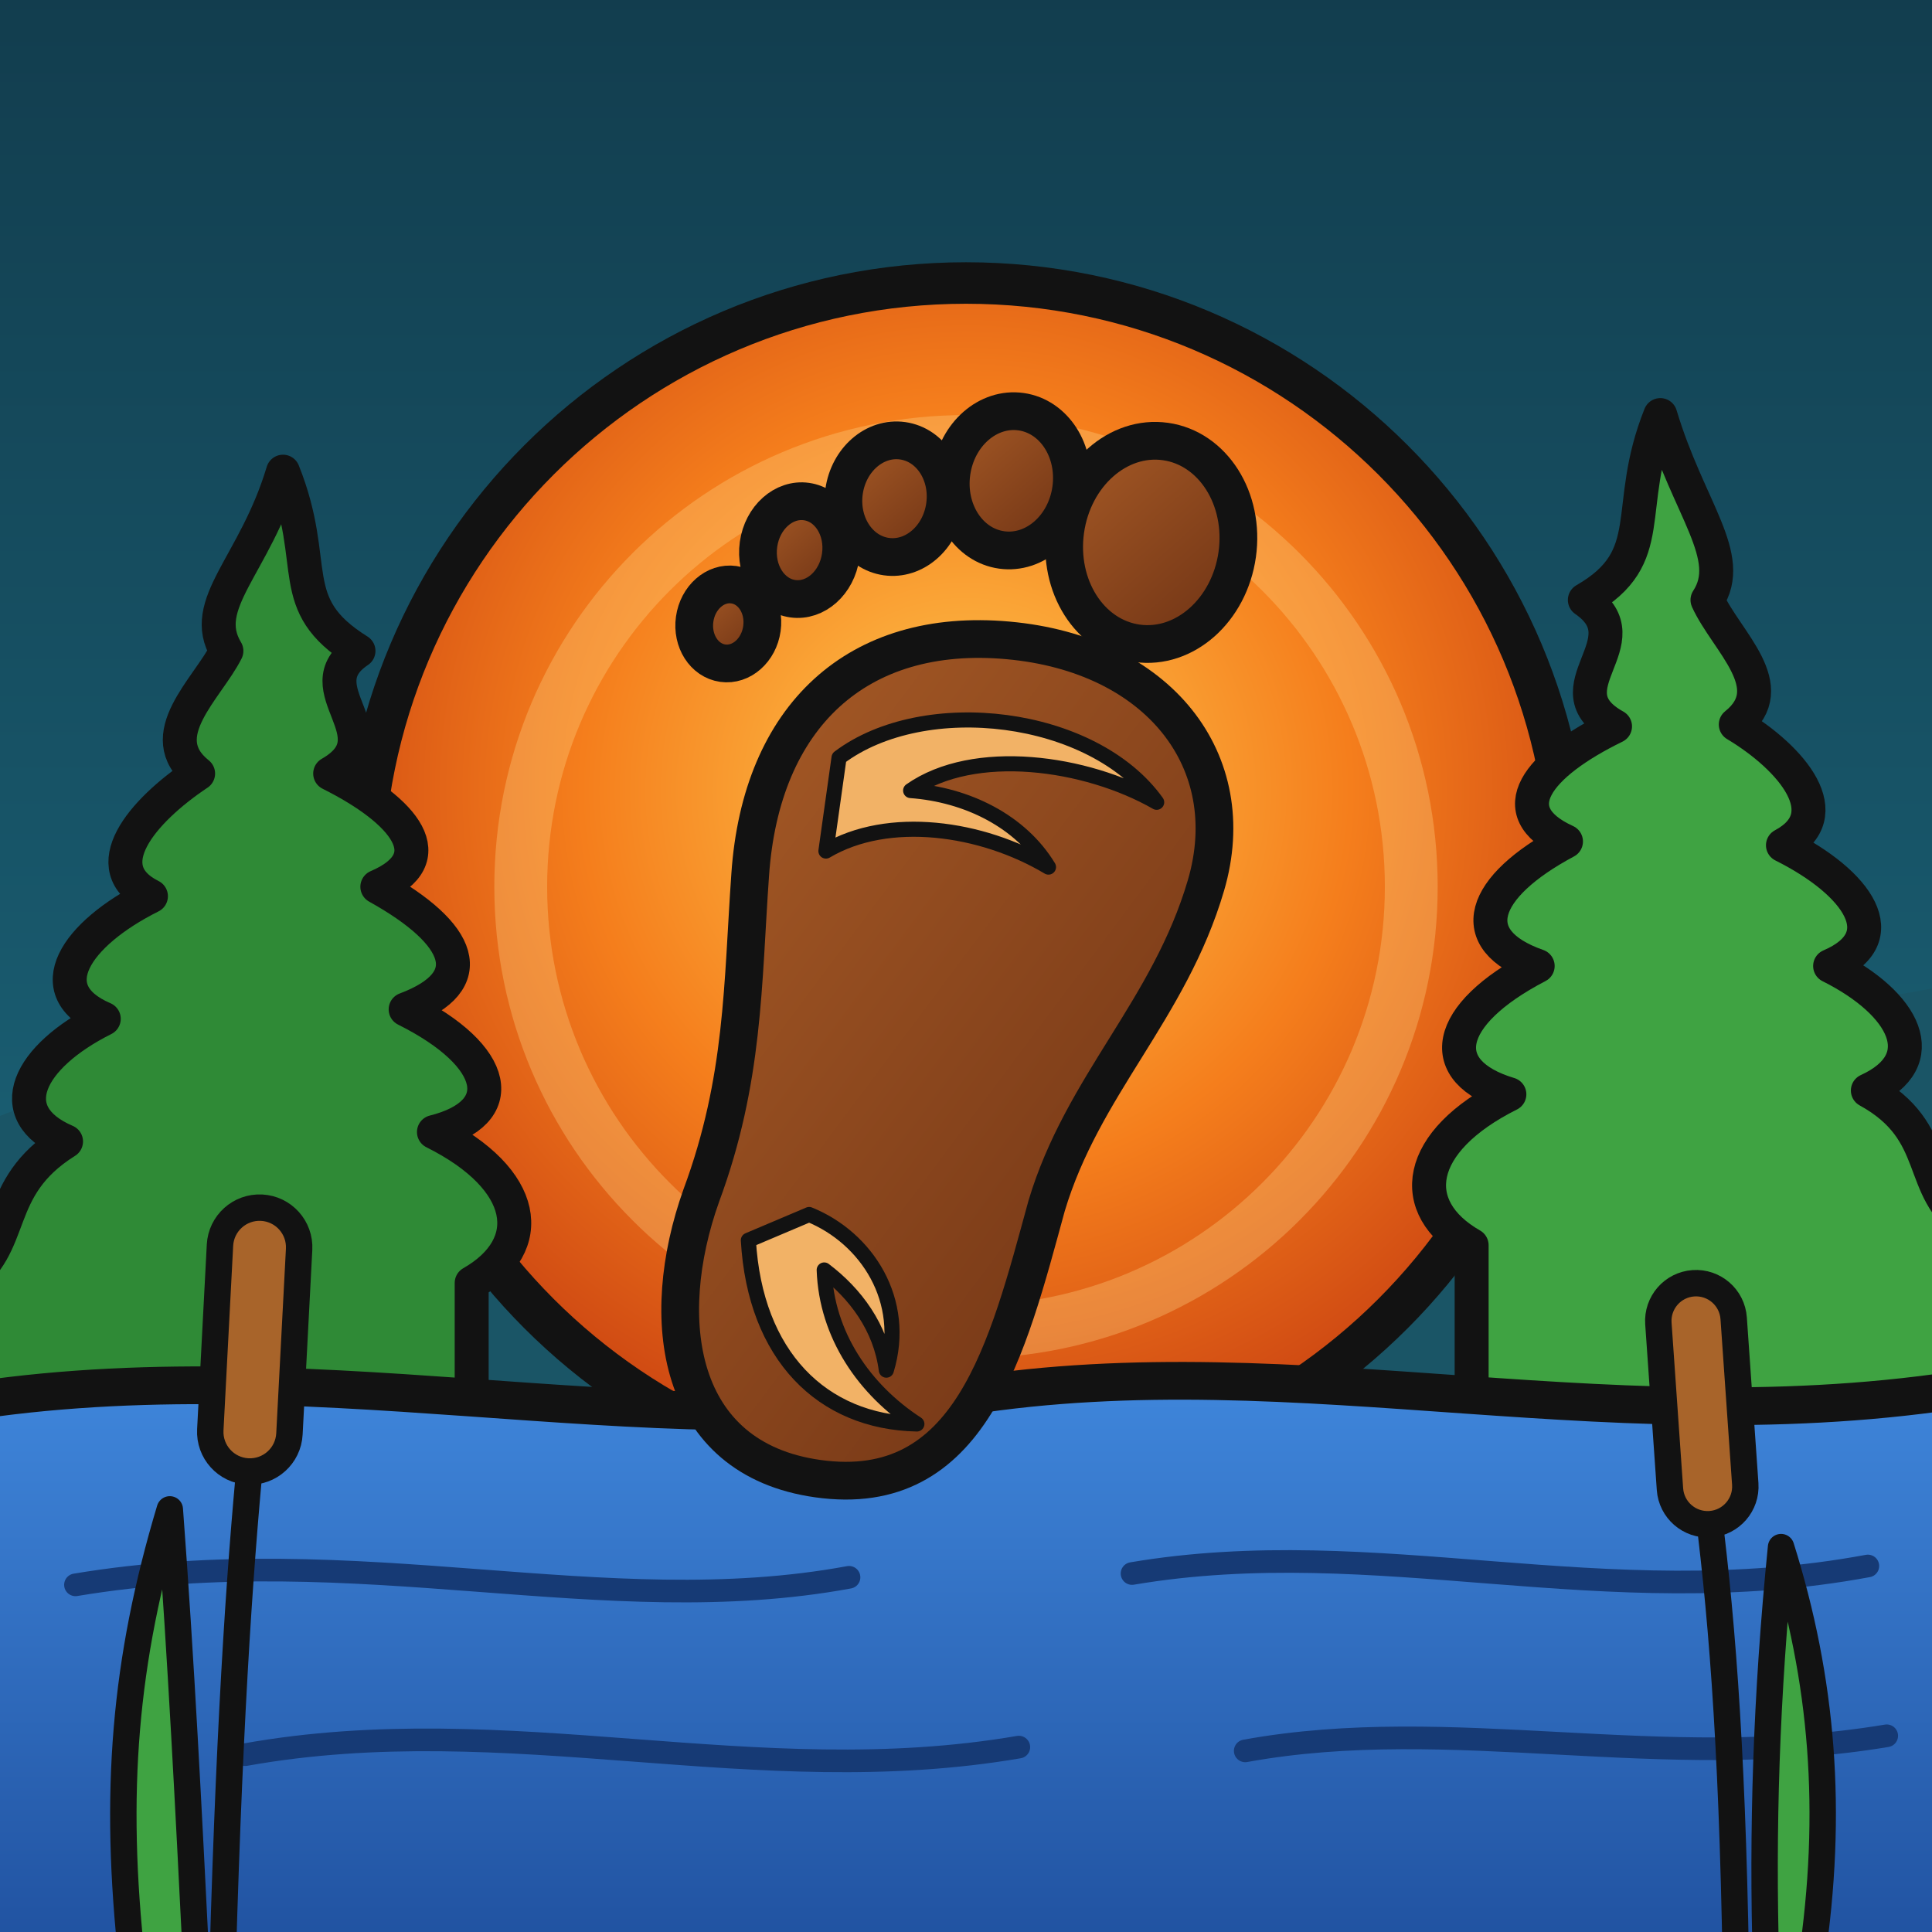
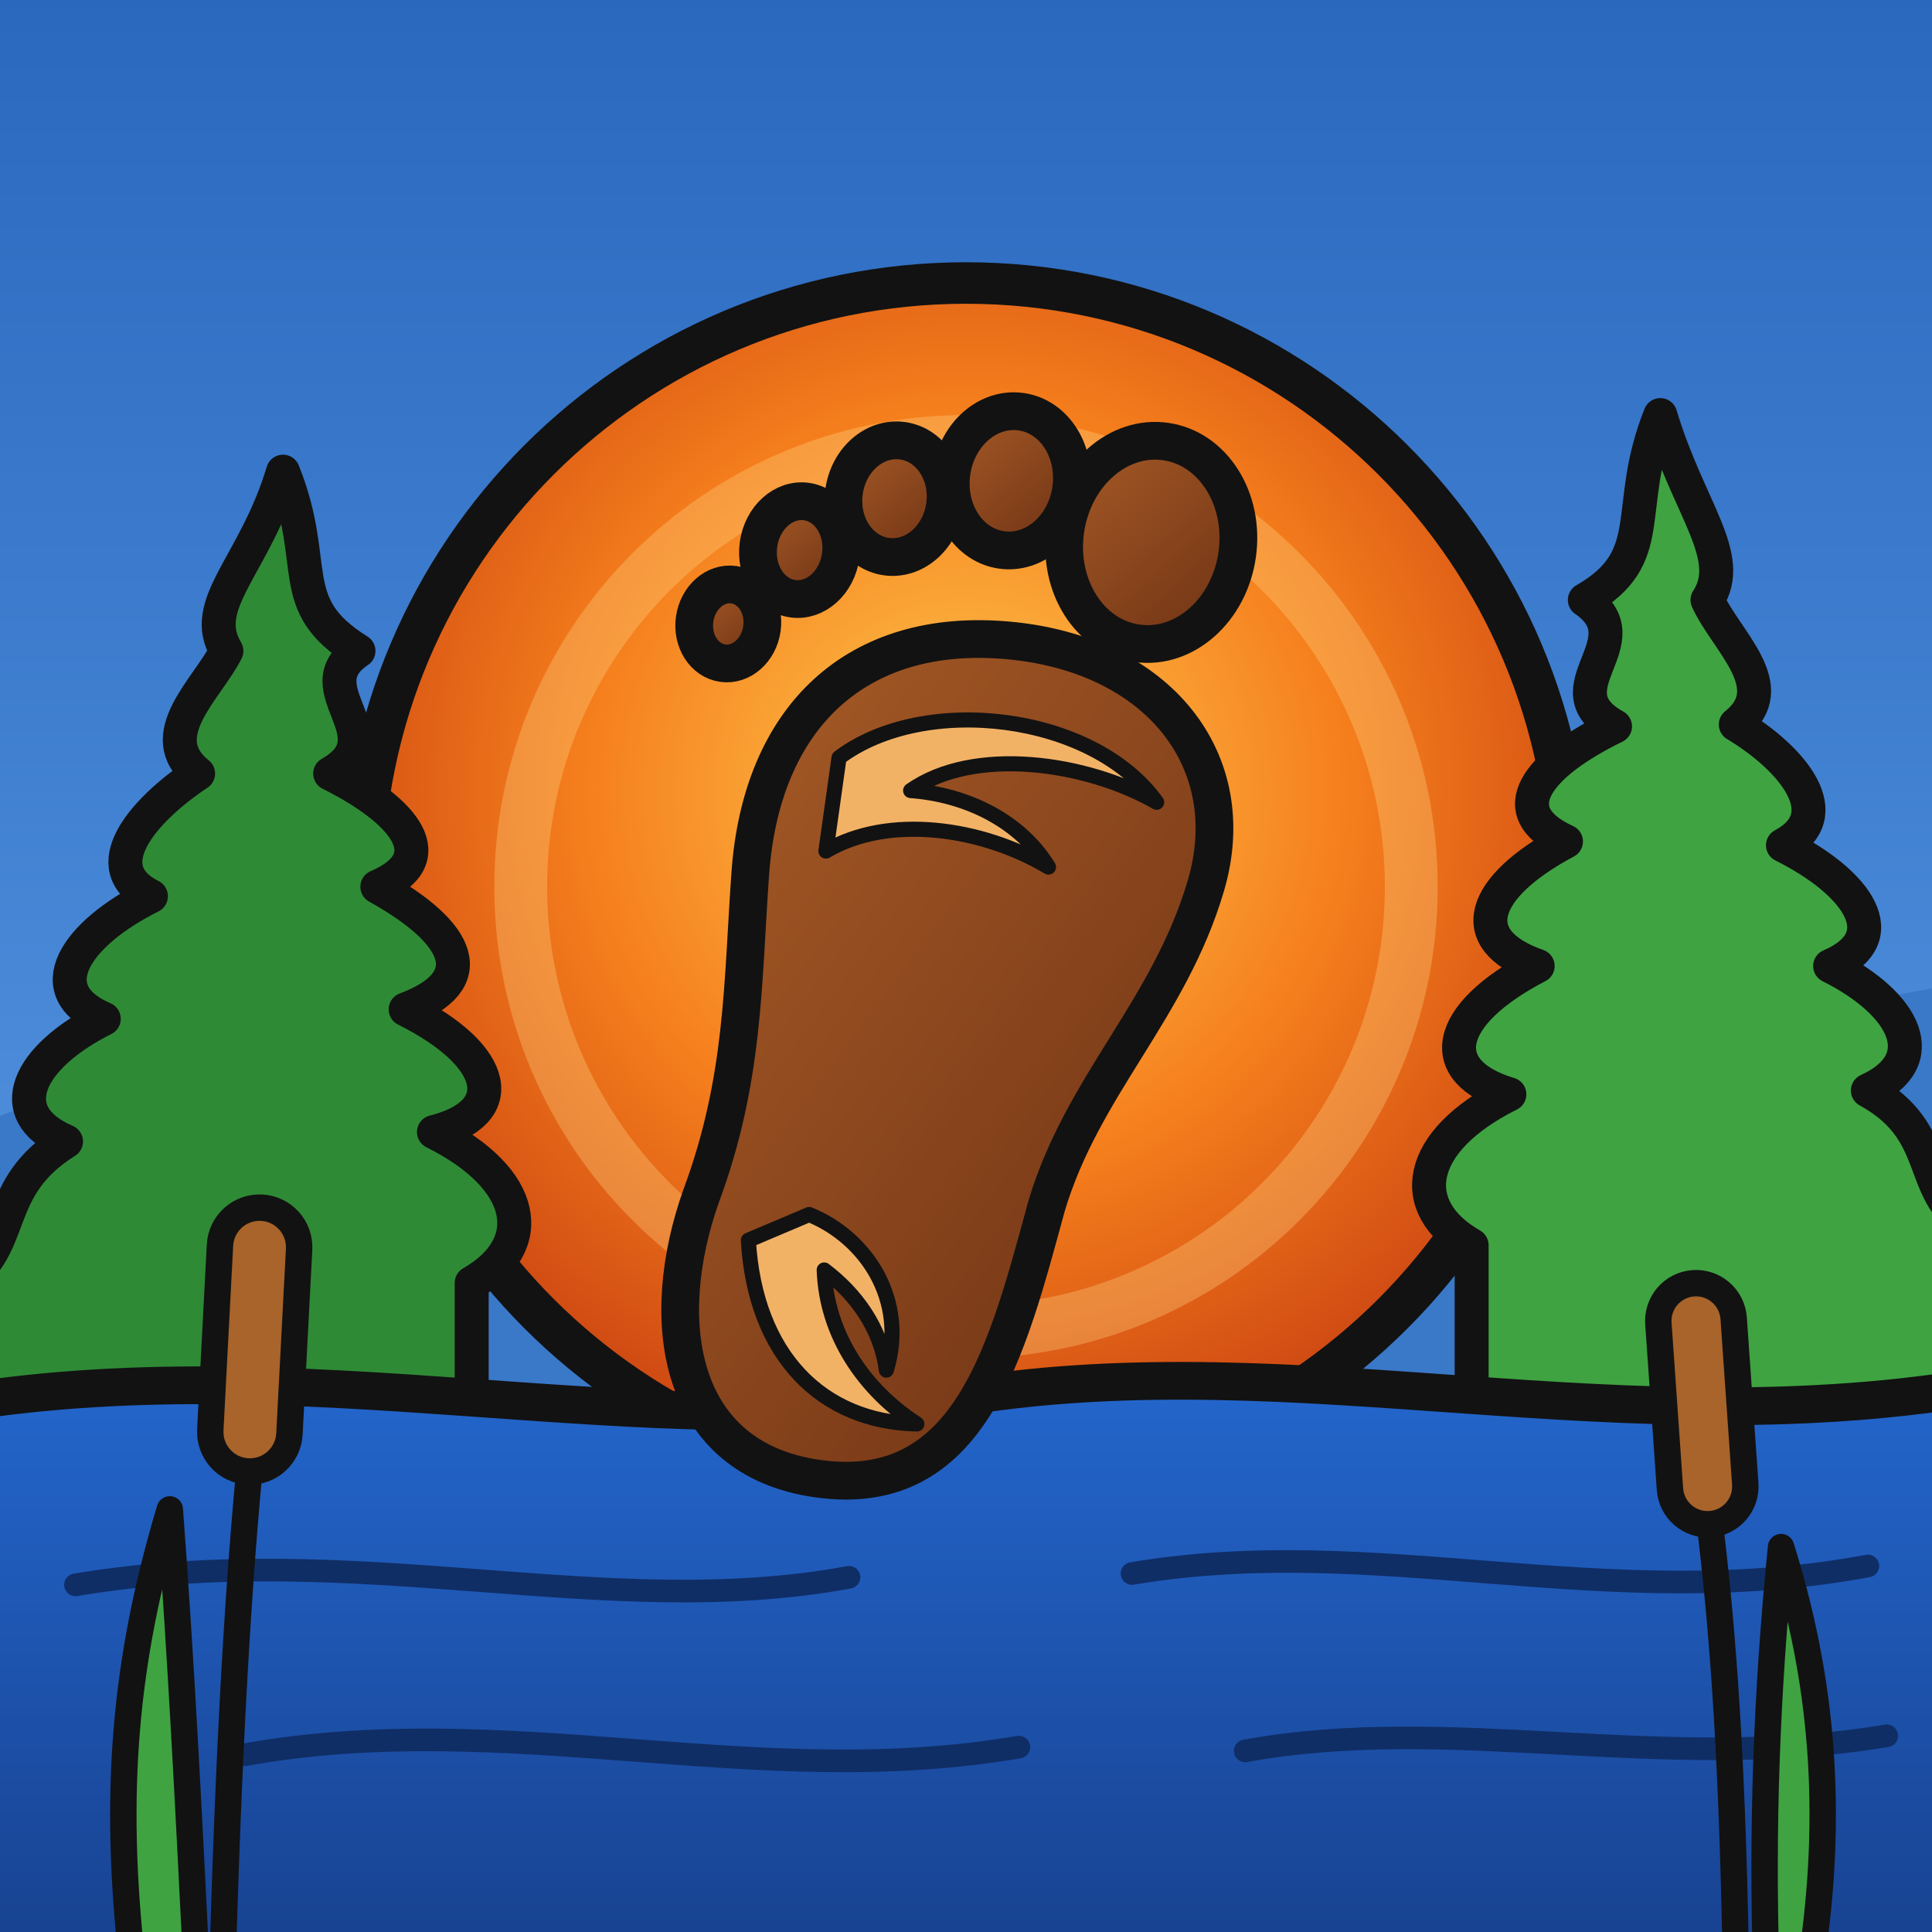
<svg xmlns="http://www.w3.org/2000/svg" viewBox="0 0 1024 1024" width="1024" height="1024">
  <defs>
    <linearGradient id="sky" x1="0" y1="0" x2="0" y2="1">
-       <stop offset="0" stop-color="#123D4E" />
-       <stop offset="1" stop-color="#1E7389" />
+       <stop offset="0" stop-color="#2A68BE" />
+       <stop offset="1" stop-color="#64A6EE" />
    </linearGradient>
    <radialGradient id="sun" cx="0.5" cy="0.42" r="0.58">
      <stop offset="0" stop-color="#FFC94F" />
      <stop offset="0.55" stop-color="#F57E1C" />
      <stop offset="1" stop-color="#CC4512" />
    </radialGradient>
    <linearGradient id="lake" x1="0" y1="0" x2="0" y2="1">
-       <stop offset="0" stop-color="#3F86DB" />
-       <stop offset="1" stop-color="#1E4E9C" />
+       <stop offset="0" stop-color="#2366CC" />
+       <stop offset="1" stop-color="#173F8C" />
    </linearGradient>
    <linearGradient id="bark" x1="0" y1="0" x2="1" y2="1">
      <stop offset="0" stop-color="#A65A26" />
      <stop offset="1" stop-color="#6E3214" />
    </linearGradient>
  </defs>
  <rect width="1024" height="1024" fill="url(#sky)" />
-   <path d="M-20 600 C110 540 210 580 300 548 C400 512 470 575 570 548 C690 515 800 570 1044 520 L1044 780 L-20 780 Z" fill="#1A5566" />
+   <path d="M-20 600 C110 540 210 580 300 548 C400 512 470 575 570 548 C690 515 800 570 1044 520 L1044 780 L-20 780 Z" fill="#3A78C8" />
  <circle cx="512" cy="470" r="320" fill="url(#sun)" stroke="#121212" stroke-width="22" />
  <circle cx="512" cy="470" r="236" fill="none" stroke="#FFD889" stroke-opacity="0.32" stroke-width="28" />
  <g stroke="#121212" stroke-width="18" stroke-linejoin="round">
    <path fill="#2F8A36" d="M150 250 C170 300 150 320 190 345 C160 365 210 390 175 410 C215 430 235 455 200 470 C245 495 255 520 215 535 C265 560 270 590 230 600 C280 625 285 660 250 680 L250 780 L-20 780 L-20 680 C10 660 -5 630 35 605 C0 590 15 560 55 540 C20 525 40 495 80 475 C50 460 75 430 105 410 C80 390 110 365 120 345 C105 320 135 300 150 250 Z" />
    <path fill="#3FA342" d="M880 220 C860 270 880 295 840 318 C872 340 820 365 856 385 C815 405 795 430 830 446 C785 470 775 498 815 512 C765 538 760 568 800 580 C750 605 745 640 780 660 L780 780 L1044 780 L1044 650 C1015 630 1030 600 990 578 C1025 562 1010 532 970 512 C1005 497 985 468 945 448 C975 432 950 402 920 384 C945 364 915 340 905 318 C920 295 895 270 880 220 Z" />
  </g>
  <path d="M-30 745 C160 712 340 768 512 740 C690 712 860 768 1054 734 L1054 1054 L-30 1054 Z" fill="url(#lake)" stroke="#121212" stroke-width="20" />
-   <g fill="none" stroke="#163A75" stroke-width="12" stroke-linecap="round">
+   <g fill="none" stroke="#0F2E66" stroke-width="12" stroke-linecap="round">
    <path d="M40 840 C190 815 320 860 450 836" />
    <path d="M600 834 C730 812 850 856 990 830" />
    <path d="M130 930 C270 905 400 950 540 926" />
    <path d="M660 928 C770 908 880 940 1000 920" />
  </g>
  <g stroke="#121212" stroke-width="14" stroke-linejoin="round" stroke-linecap="round">
    <path d="M118 1040 C122 900 128 820 134 760" fill="none" />
    <rect x="114" y="640" width="42" height="140" rx="21" fill="#A8642A" transform="rotate(3 135 710)" />
    <path d="M70 1040 C60 950 66 880 90 800 C96 880 100 960 104 1040 Z" fill="#3FA342" />
    <path d="M920 1040 C918 920 912 850 904 790" fill="none" />
    <rect x="882" y="680" width="40" height="128" rx="20" fill="#A8642A" transform="rotate(-4 902 744)" />
    <path d="M960 1040 C972 960 966 890 944 820 C936 900 934 970 936 1040 Z" fill="#3FA342" />
  </g>
  <g transform="translate(0 -8) rotate(8 512 520)">
    <g stroke="#121212" stroke-width="20" stroke-linejoin="round" fill="url(#bark)">
      <path d="M472 800 C396 800 376 728 390 660 C404 596 396 546 392 488 C386 404 430 350 510 346 C590 342 642 392 632 460 C622 528 582 574 572 640 C562 718 554 800 472 800 Z" />
      <ellipse cx="578" cy="284" rx="46" ry="54" />
      <ellipse cx="500" cy="262" rx="32" ry="37" />
      <ellipse cx="440" cy="280" rx="27" ry="31" />
      <ellipse cx="394" cy="314" rx="22" ry="26" />
      <ellipse cx="362" cy="358" rx="18" ry="21" />
    </g>
    <g fill="#F2B266" stroke="#121212" stroke-width="8" stroke-linejoin="round">
      <path d="M430 420 C470 380 560 378 600 420 C560 404 500 404 470 432 C500 430 530 440 548 462 C510 446 460 446 430 470 Z" />
      <path d="M418 680 C430 740 470 770 520 764 C490 750 466 724 460 690 C478 700 494 716 500 738 C506 700 480 670 448 662 Z" />
    </g>
  </g>
</svg>
